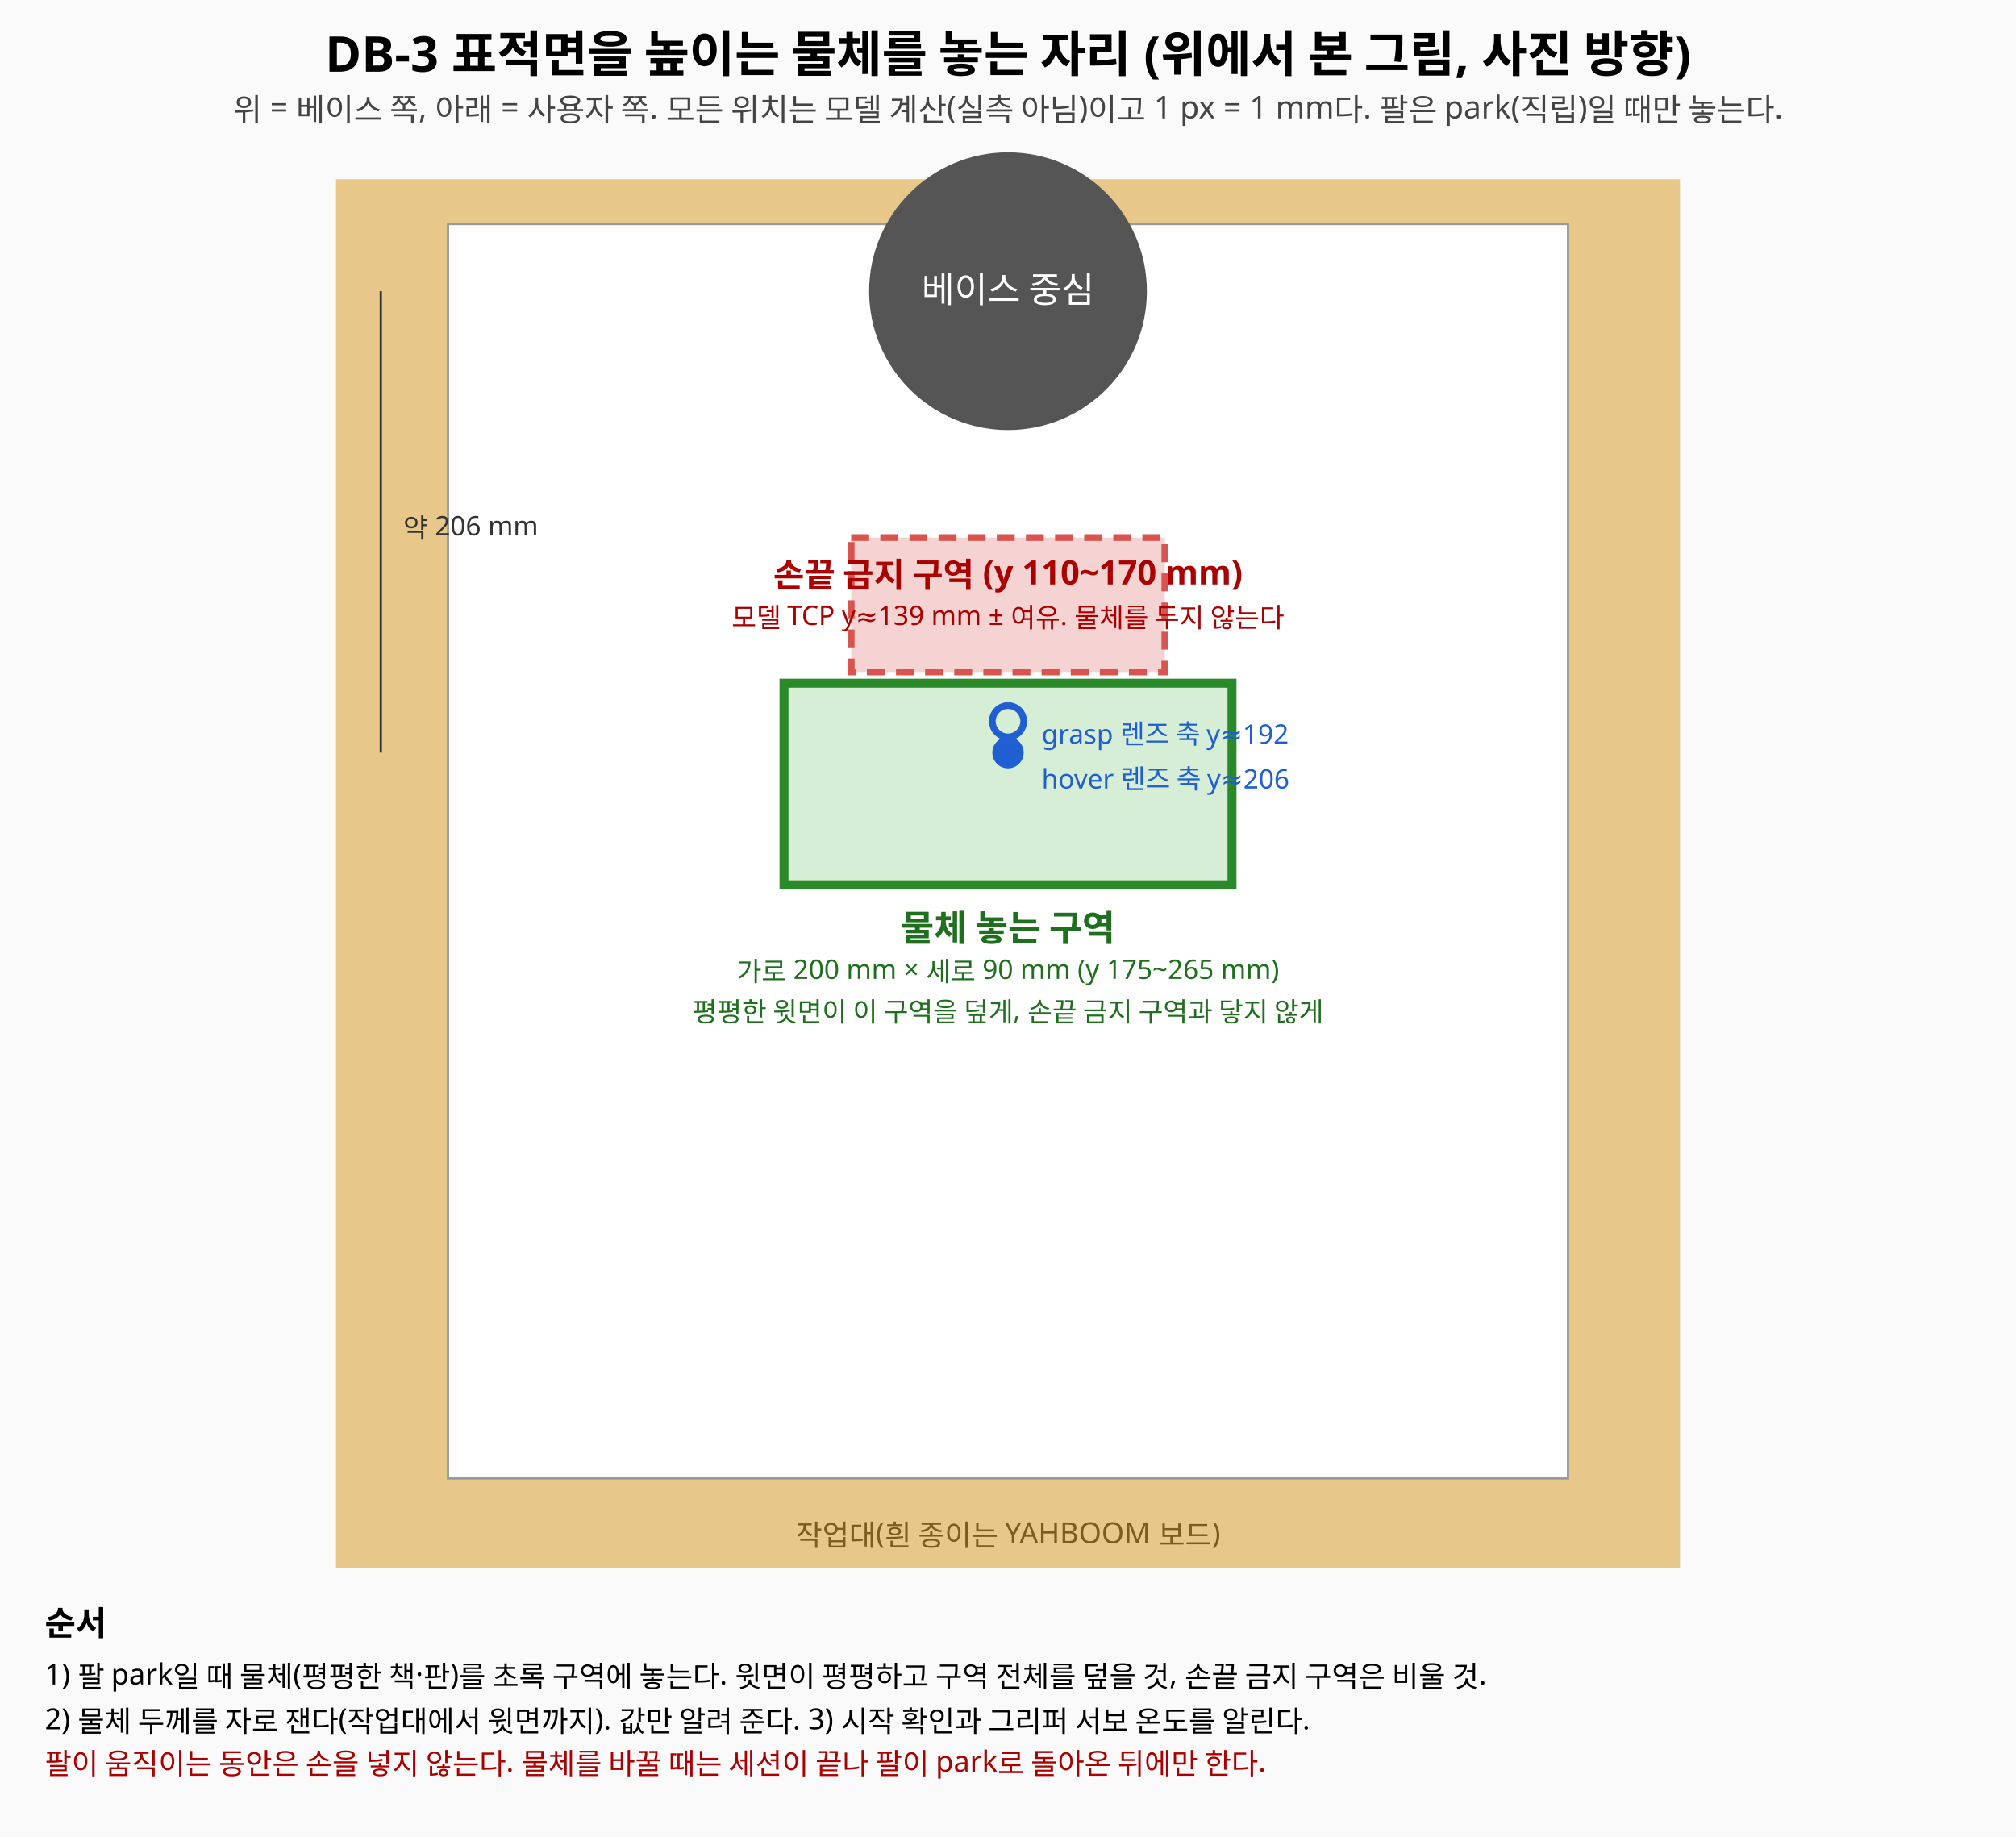
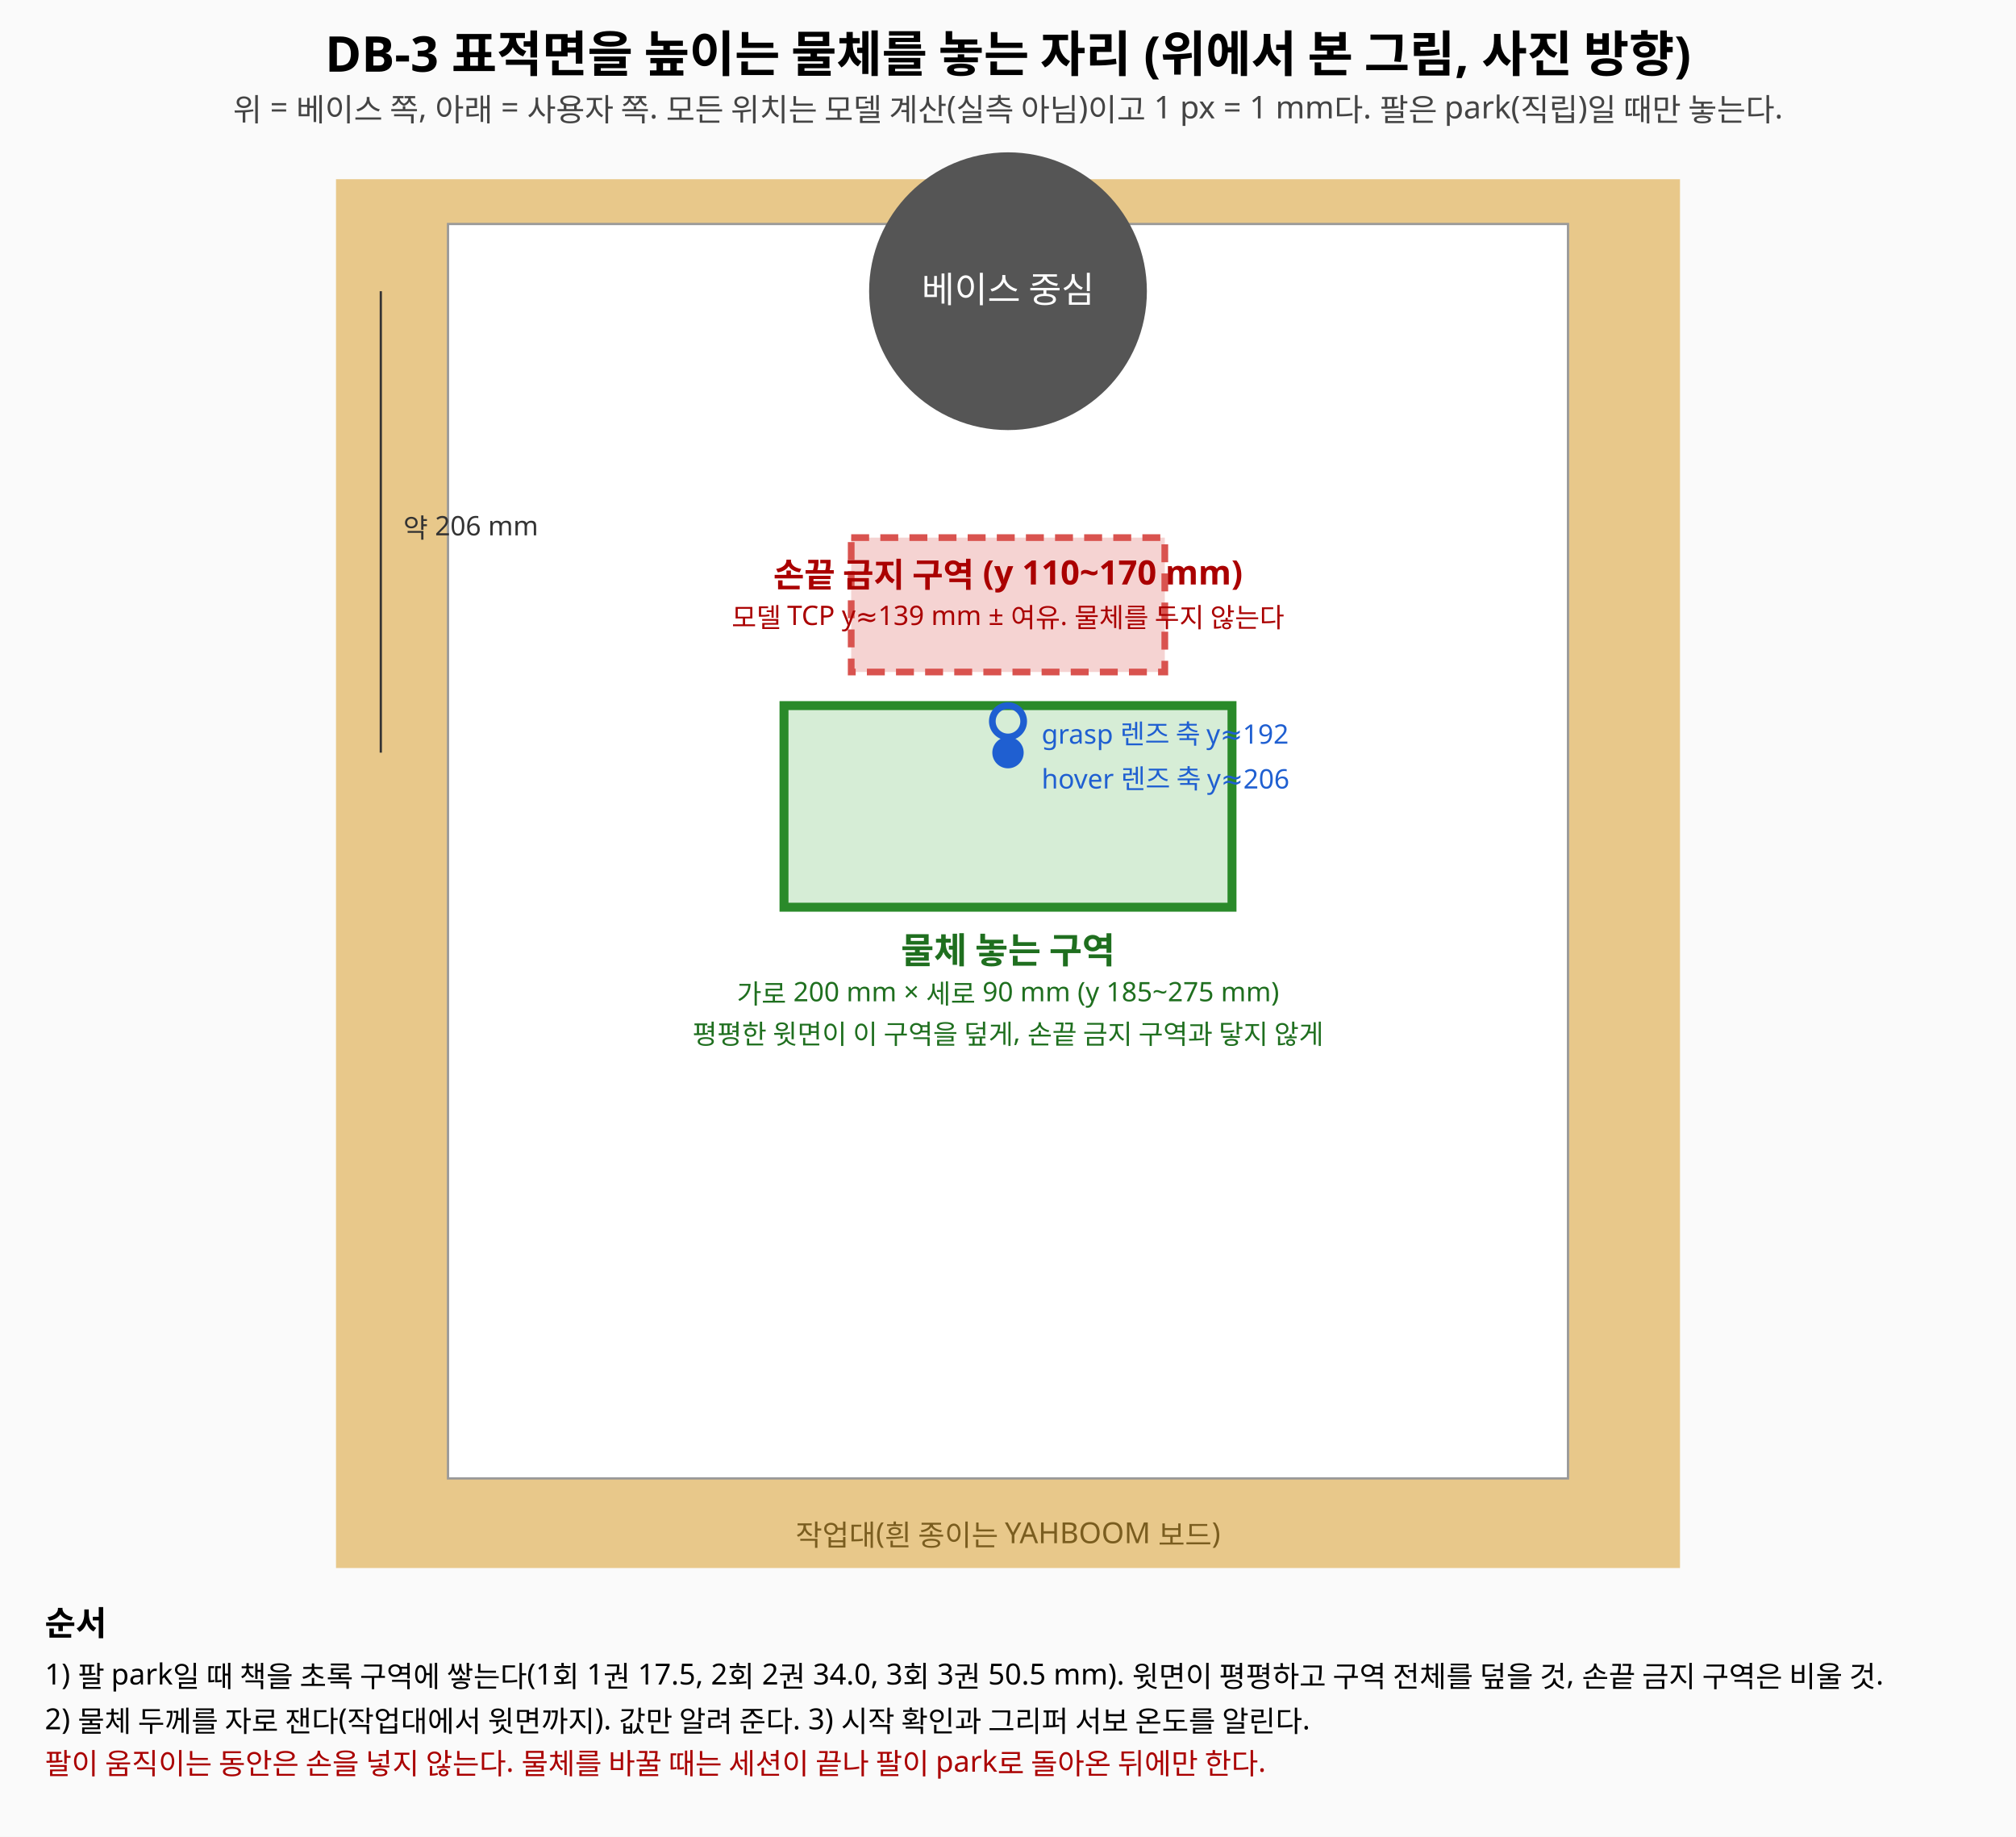
<svg xmlns="http://www.w3.org/2000/svg" viewBox="0 0 900 820" font-family="Apple SD Gothic Neo, Noto Sans KR, sans-serif">
  <rect width="900" height="820" fill="#fafafa" />
  <text x="450" y="32" font-size="22" font-weight="bold" text-anchor="middle">DB-3 표적면을 높이는 물체를 놓는 자리 (위에서 본 그림, 사진 방향)</text>
  <text x="450" y="54" font-size="14" text-anchor="middle" fill="#444">위 = 베이스 쪽, 아래 = 사용자 쪽. 모든 위치는 모델 계산(실측 아님)이고 1 px = 1 mm다. 팔은 park(직립)일 때만 놓는다.</text>
  <rect x="150" y="80" width="600" height="620" fill="#e8c88a" />
  <rect x="200" y="100" width="500" height="560" fill="#fff" stroke="#999" />
  <text x="450" y="690" font-size="13" text-anchor="middle" fill="#7a5d1f">작업대(흰 종이는 YAHBOOM 보드)</text>
  <circle cx="450" cy="130" r="62" fill="#555" />
  <text x="450" y="135" font-size="16" fill="#fff" text-anchor="middle">베이스 중심</text>
  <rect x="380" y="240" width="140" height="60" fill="#d9534f" fill-opacity="0.25" stroke="#d9534f" stroke-width="3" stroke-dasharray="8 5" />
  <text x="450" y="262" font-size="15" font-weight="bold" fill="#a00" text-anchor="middle">손끝 금지 구역 (y 110~170 mm)</text>
  <text x="450" y="280" font-size="12" fill="#a00" text-anchor="middle">모델 TCP y≈139 mm ± 여유. 물체를 두지 않는다</text>
-   <rect x="350" y="305" width="200" height="90" fill="#5cb85c" fill-opacity="0.25" stroke="#2a8a2a" stroke-width="4" />
-   <text x="450" y="420" font-size="16" font-weight="bold" fill="#1f6f1f" text-anchor="middle">물체 놓는 구역</text>
-   <text x="450" y="438" font-size="12" fill="#1f6f1f" text-anchor="middle">가로 200 mm × 세로 90 mm (y 175~265 mm)</text>
-   <text x="450" y="456" font-size="12" fill="#1f6f1f" text-anchor="middle">평평한 윗면이 이 구역을 덮게, 손끝 금지 구역과 닿지 않게</text>
+   <rect x="350" y="315" width="200" height="90" fill="#5cb85c" fill-opacity="0.25" stroke="#2a8a2a" stroke-width="4" />
+   <text x="450" y="430" font-size="16" font-weight="bold" fill="#1f6f1f" text-anchor="middle">물체 놓는 구역</text>
+   <text x="450" y="448" font-size="12" fill="#1f6f1f" text-anchor="middle">가로 200 mm × 세로 90 mm (y 185~275 mm)</text>
+   <text x="450" y="466" font-size="12" fill="#1f6f1f" text-anchor="middle">평평한 윗면이 이 구역을 덮게, 손끝 금지 구역과 닿지 않게</text>
  <circle cx="450" cy="336" r="7" fill="#1f5fd1" />
  <text x="465" y="352" font-size="12" fill="#1f5fd1">hover 렌즈 축 y≈206</text>
  <circle cx="450" cy="322" r="7" fill="none" stroke="#1f5fd1" stroke-width="3" />
  <text x="465" y="332" font-size="12" fill="#1f5fd1">grasp 렌즈 축 y≈192</text>
  <line x1="170" y1="130" x2="170" y2="336" stroke="#333" />
  <text x="180" y="240" font-size="12" fill="#333">약 206 mm</text>
  <g transform="translate(20,730)">
    <text x="0" y="0" font-size="15" font-weight="bold">순서</text>
-     <text x="0" y="22" font-size="13">1) 팔 park일 때 물체(평평한 책·판)를 초록 구역에 놓는다. 윗면이 평평하고 구역 전체를 덮을 것, 손끝 금지 구역은 비울 것.</text>
+     <text x="0" y="22" font-size="13">1) 팔 park일 때 책을 초록 구역에 쌓는다(1회 1권 17.5, 2회 2권 34.0, 3회 3권 50.5 mm). 윗면이 평평하고 구역 전체를 덮을 것, 손끝 금지 구역은 비울 것.</text>
    <text x="0" y="42" font-size="13">2) 물체 두께를 자로 잰다(작업대에서 윗면까지). 값만 알려 준다. 3) 시작 확인과 그리퍼 서보 온도를 알린다.</text>
    <text x="0" y="62" font-size="13" fill="#a00">팔이 움직이는 동안은 손을 넣지 않는다. 물체를 바꿀 때는 세션이 끝나 팔이 park로 돌아온 뒤에만 한다.</text>
  </g>
</svg>
